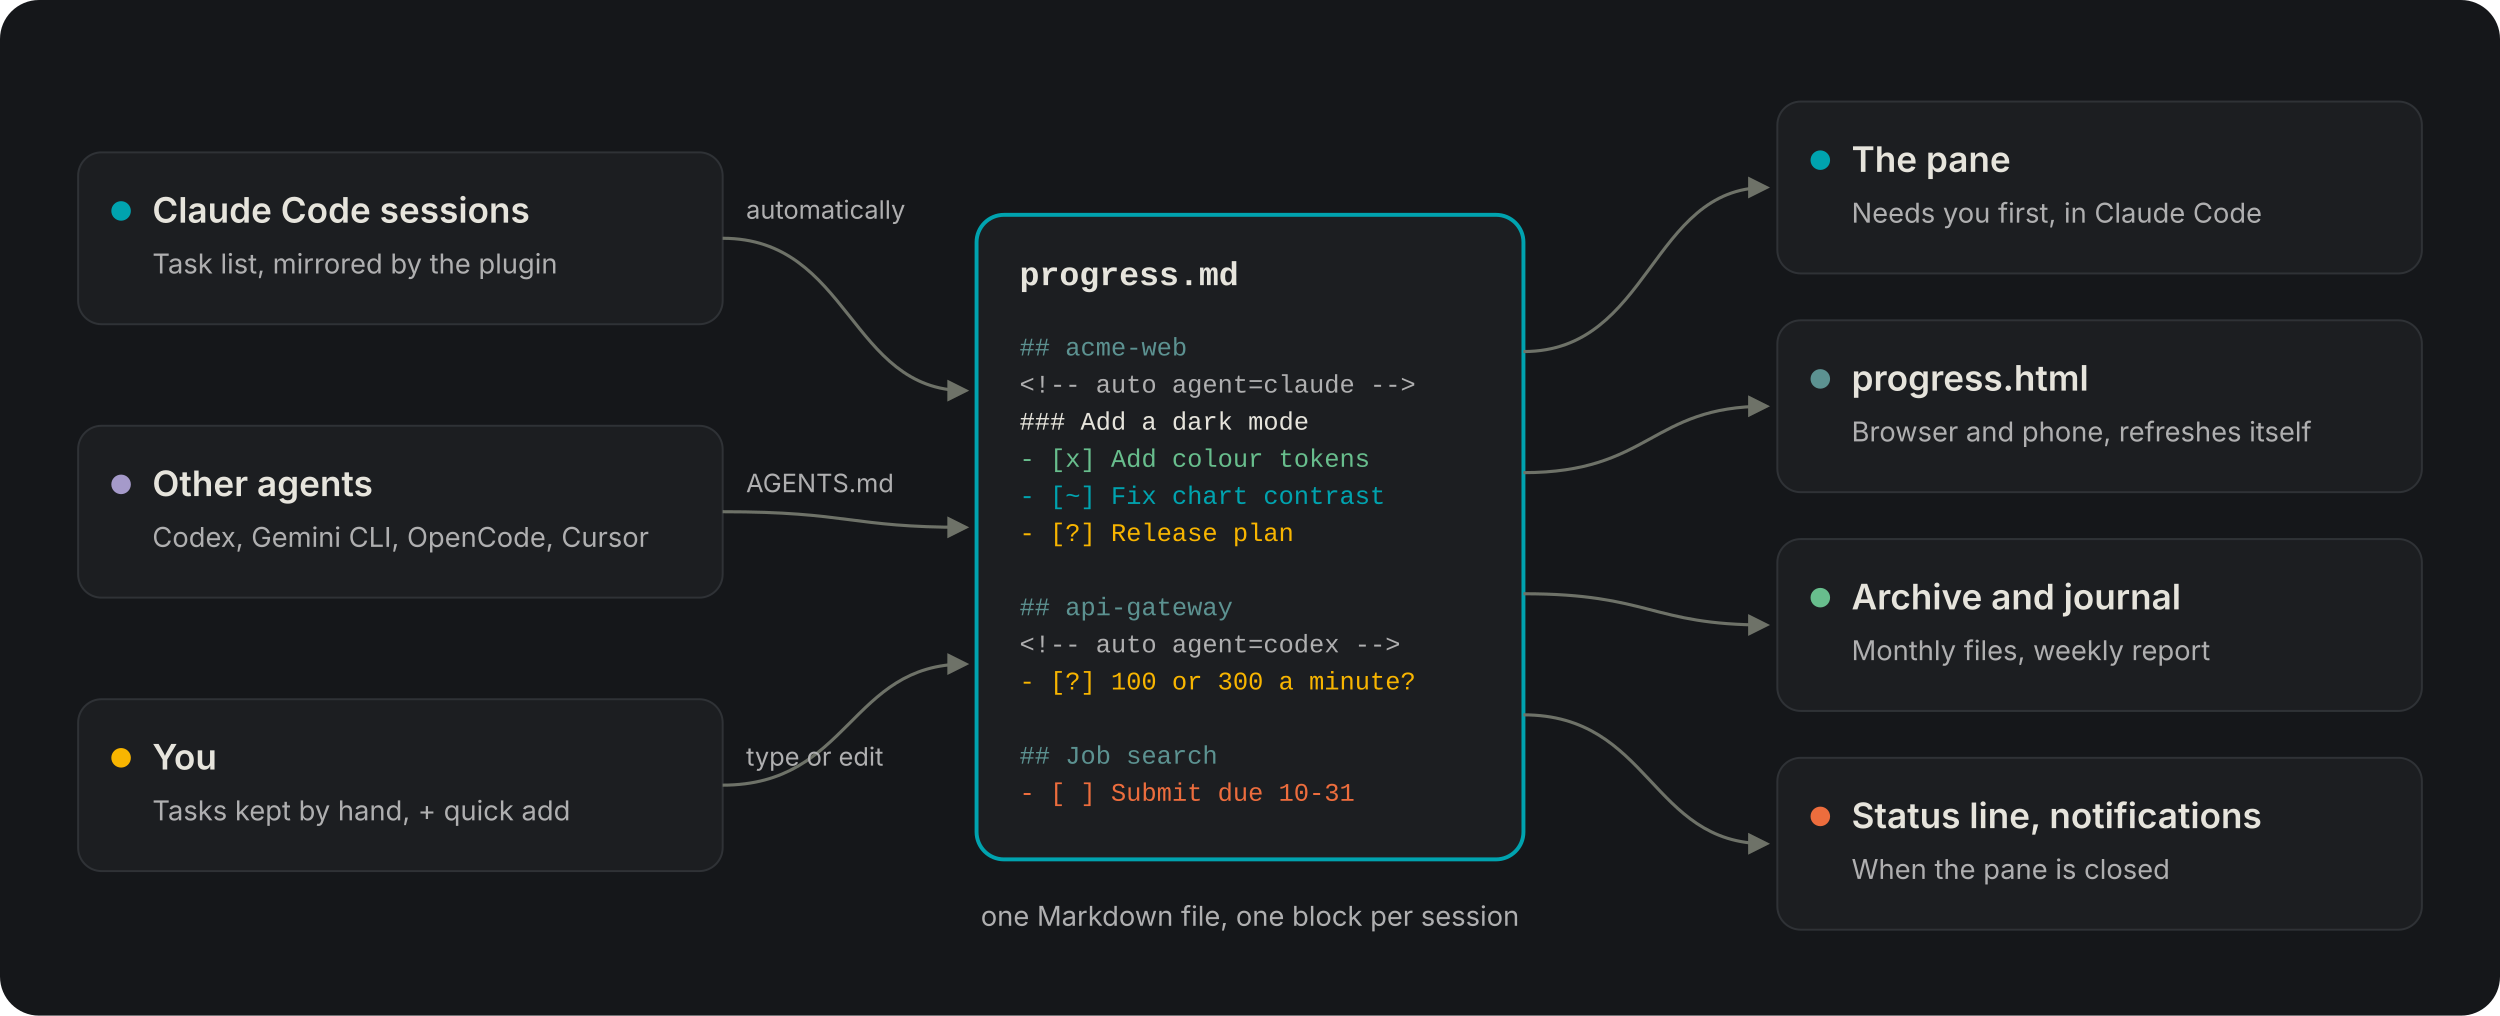
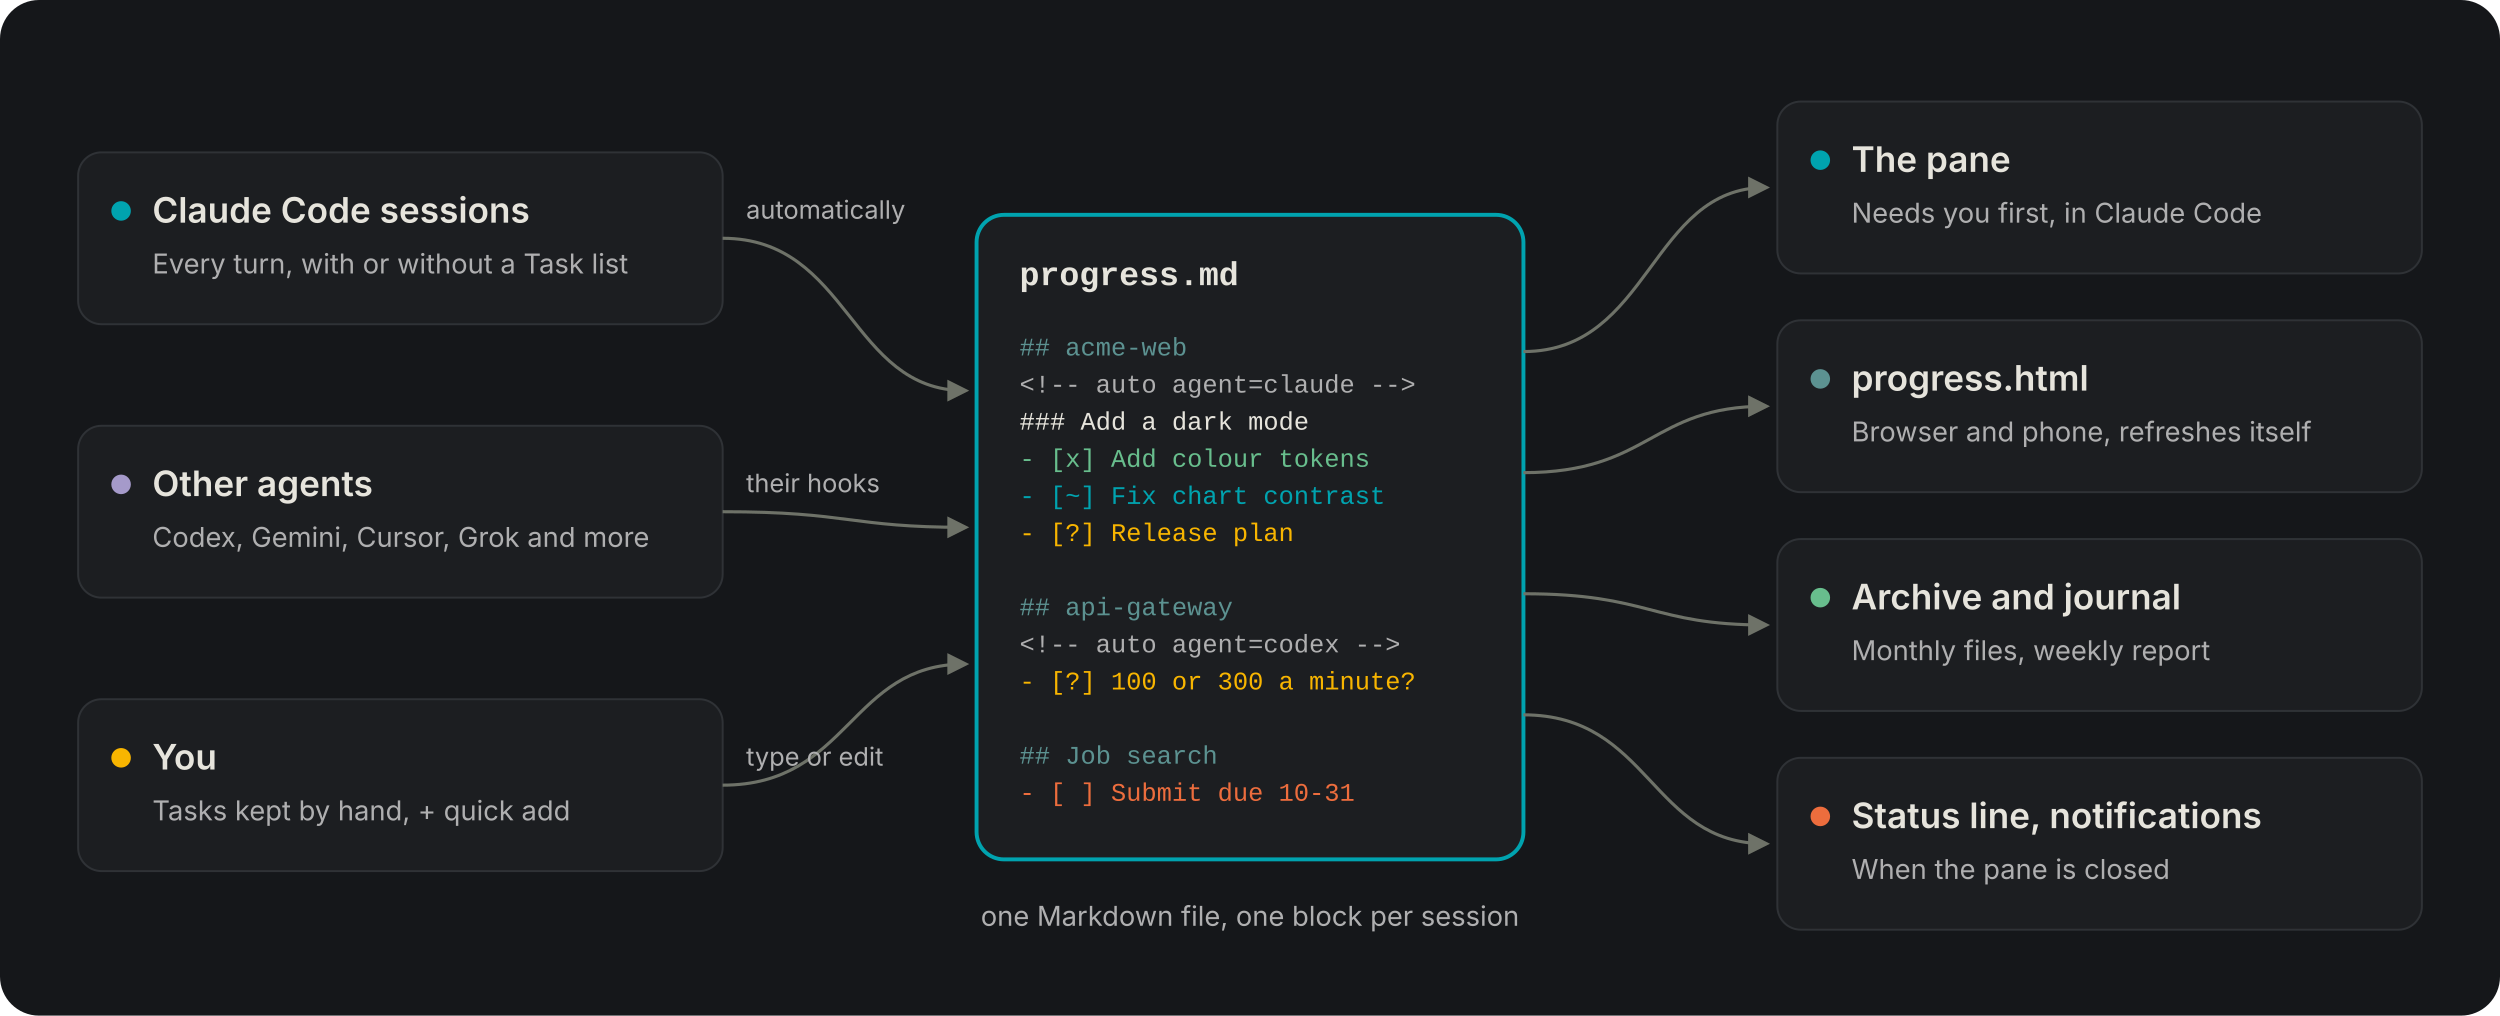
<svg xmlns="http://www.w3.org/2000/svg" width="1280" height="520" viewBox="0 0 1280 520" role="img" aria-label="progress.md: one Markdown file, one block per session">
  <defs>
    <marker id="head" viewBox="0 0 10 10" refX="8" refY="5" markerWidth="7" markerHeight="7" orient="auto-start-reverse">
      <path d="M0 0L10 5L0 10z" fill="#6E7268" />
    </marker>
  </defs>
  <rect width="1280" height="520" rx="20" fill="#15171a" />
  <rect x="40" y="78" width="330" height="88" rx="12" fill="#1c1e21" stroke="#2f3236" />
  <circle cx="62" cy="108" r="5" fill="#00A3AF" />
  <text x="78" y="114" font-family="-apple-system, BlinkMacSystemFont, 'Segoe UI', 'Noto Sans TC', 'Noto Sans SC', 'PingFang TC', 'Microsoft JhengHei', 'Microsoft YaHei', sans-serif" font-size="18" font-weight="600" fill="#e6e4dc">Claude Code sessions</text>
-   <text x="78" y="140" font-family="-apple-system, BlinkMacSystemFont, 'Segoe UI', 'Noto Sans TC', 'Noto Sans SC', 'PingFang TC', 'Microsoft JhengHei', 'Microsoft YaHei', sans-serif" font-size="14" fill="#afafb0">Task list, mirrored by the plugin</text>
+   <text x="78" y="140" font-family="-apple-system, BlinkMacSystemFont, 'Segoe UI', 'Noto Sans TC', 'Noto Sans SC', 'PingFang TC', 'Microsoft JhengHei', 'Microsoft YaHei', sans-serif" font-size="14" fill="#afafb0">Every turn, with or without a Task list</text>
  <rect x="40" y="218" width="330" height="88" rx="12" fill="#1c1e21" stroke="#2f3236" />
  <circle cx="62" cy="248" r="5" fill="#A59ACA" />
  <text x="78" y="254" font-family="-apple-system, BlinkMacSystemFont, 'Segoe UI', 'Noto Sans TC', 'Noto Sans SC', 'PingFang TC', 'Microsoft JhengHei', 'Microsoft YaHei', sans-serif" font-size="18" font-weight="600" fill="#e6e4dc">Other agents</text>
-   <text x="78" y="280" font-family="-apple-system, BlinkMacSystemFont, 'Segoe UI', 'Noto Sans TC', 'Noto Sans SC', 'PingFang TC', 'Microsoft JhengHei', 'Microsoft YaHei', sans-serif" font-size="14" fill="#afafb0">Codex, Gemini CLI, OpenCode, Cursor</text>
+   <text x="78" y="280" font-family="-apple-system, BlinkMacSystemFont, 'Segoe UI', 'Noto Sans TC', 'Noto Sans SC', 'PingFang TC', 'Microsoft JhengHei', 'Microsoft YaHei', sans-serif" font-size="14" fill="#afafb0">Codex, Gemini, Cursor, Grok and more</text>
  <rect x="40" y="358" width="330" height="88" rx="12" fill="#1c1e21" stroke="#2f3236" />
  <circle cx="62" cy="388" r="5" fill="#F8B500" />
  <text x="78" y="394" font-family="-apple-system, BlinkMacSystemFont, 'Segoe UI', 'Noto Sans TC', 'Noto Sans SC', 'PingFang TC', 'Microsoft JhengHei', 'Microsoft YaHei', sans-serif" font-size="18" font-weight="600" fill="#e6e4dc">You</text>
  <text x="78" y="420" font-family="-apple-system, BlinkMacSystemFont, 'Segoe UI', 'Noto Sans TC', 'Noto Sans SC', 'PingFang TC', 'Microsoft JhengHei', 'Microsoft YaHei', sans-serif" font-size="14" fill="#afafb0">Tasks kept by hand, + quick add</text>
  <path d="M370 122 C435 122 435 200 494 200" fill="none" stroke="#6E7268" stroke-width="1.6" marker-end="url(#head)" />
  <path d="M370 262 C435 262 435 270 494 270" fill="none" stroke="#6E7268" stroke-width="1.6" marker-end="url(#head)" />
  <path d="M370 402 C435 402 435 340 494 340" fill="none" stroke="#6E7268" stroke-width="1.6" marker-end="url(#head)" />
  <text x="382" y="112" font-family="-apple-system, BlinkMacSystemFont, 'Segoe UI', 'Noto Sans TC', 'Noto Sans SC', 'PingFang TC', 'Microsoft JhengHei', 'Microsoft YaHei', sans-serif" font-size="13" fill="#afafb0">automatically</text>
-   <text x="382" y="252" font-family="-apple-system, BlinkMacSystemFont, 'Segoe UI', 'Noto Sans TC', 'Noto Sans SC', 'PingFang TC', 'Microsoft JhengHei', 'Microsoft YaHei', sans-serif" font-size="13" fill="#afafb0">AGENTS.md</text>
+   <text x="382" y="252" font-family="-apple-system, BlinkMacSystemFont, 'Segoe UI', 'Noto Sans TC', 'Noto Sans SC', 'PingFang TC', 'Microsoft JhengHei', 'Microsoft YaHei', sans-serif" font-size="13" fill="#afafb0">their hooks</text>
  <text x="382" y="392" font-family="-apple-system, BlinkMacSystemFont, 'Segoe UI', 'Noto Sans TC', 'Noto Sans SC', 'PingFang TC', 'Microsoft JhengHei', 'Microsoft YaHei', sans-serif" font-size="13" fill="#afafb0">type or edit</text>
  <rect x="500" y="110" width="280" height="330" rx="14" fill="#1c1e21" stroke="#00A3AF" stroke-width="2" />
  <text x="522" y="146" font-family="ui-monospace, SFMono-Regular, Menlo, Consolas, 'Liberation Mono', 'Noto Sans Mono CJK TC', 'Noto Sans CJK TC', 'PingFang TC', 'Microsoft JhengHei', monospace" font-size="17" font-weight="700" fill="#e6e4dc">progress.md</text>
  <g font-family="ui-monospace, SFMono-Regular, Menlo, Consolas, 'Liberation Mono', 'Noto Sans Mono CJK TC', 'Noto Sans CJK TC', 'PingFang TC', 'Microsoft JhengHei', monospace" font-size="13">
    <text x="522" y="182" fill="#5C9291">## acme-web</text>
    <text x="522" y="201" fill="#afafb0">&lt;!-- auto agent=claude --&gt;</text>
    <text x="522" y="220" fill="#e6e4dc">### Add a dark mode</text>
    <text x="522" y="239" fill="#68BE8D">- [x] Add colour tokens</text>
    <text x="522" y="258" fill="#00A3AF">- [~] Fix chart contrast</text>
    <text x="522" y="277" fill="#F8B500">- [?] Release plan</text>
    <text x="522" y="315" fill="#5C9291">## api-gateway</text>
    <text x="522" y="334" fill="#afafb0">&lt;!-- auto agent=codex --&gt;</text>
    <text x="522" y="353" fill="#F8B500">- [?] 100 or 300 a minute?</text>
    <text x="522" y="391" fill="#5C9291">## Job search</text>
    <text x="522" y="410" fill="#ED6D3D">- [ ] Submit   due 10-31</text>
  </g>
  <text x="640" y="474" text-anchor="middle" font-family="-apple-system, BlinkMacSystemFont, 'Segoe UI', 'Noto Sans TC', 'Noto Sans SC', 'PingFang TC', 'Microsoft JhengHei', 'Microsoft YaHei', sans-serif" font-size="14" fill="#afafb0">one Markdown file, one block per session</text>
  <path d="M780 180 C845 180 845 96 904 96" fill="none" stroke="#6E7268" stroke-width="1.6" marker-end="url(#head)" />
  <path d="M780 242 C845 242 845 208 904 208" fill="none" stroke="#6E7268" stroke-width="1.6" marker-end="url(#head)" />
  <path d="M780 304 C845 304 845 320 904 320" fill="none" stroke="#6E7268" stroke-width="1.6" marker-end="url(#head)" />
  <path d="M780 366 C845 366 845 432 904 432" fill="none" stroke="#6E7268" stroke-width="1.6" marker-end="url(#head)" />
  <rect x="910" y="52" width="330" height="88" rx="12" fill="#1c1e21" stroke="#2f3236" />
  <circle cx="932" cy="82" r="5" fill="#00A3AF" />
  <text x="948" y="88" font-family="-apple-system, BlinkMacSystemFont, 'Segoe UI', 'Noto Sans TC', 'Noto Sans SC', 'PingFang TC', 'Microsoft JhengHei', 'Microsoft YaHei', sans-serif" font-size="18" font-weight="600" fill="#e6e4dc">The pane</text>
  <text x="948" y="114" font-family="-apple-system, BlinkMacSystemFont, 'Segoe UI', 'Noto Sans TC', 'Noto Sans SC', 'PingFang TC', 'Microsoft JhengHei', 'Microsoft YaHei', sans-serif" font-size="14" fill="#afafb0">Needs you first, in Claude Code</text>
  <rect x="910" y="164" width="330" height="88" rx="12" fill="#1c1e21" stroke="#2f3236" />
  <circle cx="932" cy="194" r="5" fill="#5C9291" />
  <text x="948" y="200" font-family="-apple-system, BlinkMacSystemFont, 'Segoe UI', 'Noto Sans TC', 'Noto Sans SC', 'PingFang TC', 'Microsoft JhengHei', 'Microsoft YaHei', sans-serif" font-size="18" font-weight="600" fill="#e6e4dc">progress.html</text>
  <text x="948" y="226" font-family="-apple-system, BlinkMacSystemFont, 'Segoe UI', 'Noto Sans TC', 'Noto Sans SC', 'PingFang TC', 'Microsoft JhengHei', 'Microsoft YaHei', sans-serif" font-size="14" fill="#afafb0">Browser and phone, refreshes itself</text>
  <rect x="910" y="276" width="330" height="88" rx="12" fill="#1c1e21" stroke="#2f3236" />
  <circle cx="932" cy="306" r="5" fill="#68BE8D" />
  <text x="948" y="312" font-family="-apple-system, BlinkMacSystemFont, 'Segoe UI', 'Noto Sans TC', 'Noto Sans SC', 'PingFang TC', 'Microsoft JhengHei', 'Microsoft YaHei', sans-serif" font-size="18" font-weight="600" fill="#e6e4dc">Archive and journal</text>
  <text x="948" y="338" font-family="-apple-system, BlinkMacSystemFont, 'Segoe UI', 'Noto Sans TC', 'Noto Sans SC', 'PingFang TC', 'Microsoft JhengHei', 'Microsoft YaHei', sans-serif" font-size="14" fill="#afafb0">Monthly files, weekly report</text>
  <rect x="910" y="388" width="330" height="88" rx="12" fill="#1c1e21" stroke="#2f3236" />
  <circle cx="932" cy="418" r="5" fill="#ED6D3D" />
  <text x="948" y="424" font-family="-apple-system, BlinkMacSystemFont, 'Segoe UI', 'Noto Sans TC', 'Noto Sans SC', 'PingFang TC', 'Microsoft JhengHei', 'Microsoft YaHei', sans-serif" font-size="18" font-weight="600" fill="#e6e4dc">Status line, notifications</text>
  <text x="948" y="450" font-family="-apple-system, BlinkMacSystemFont, 'Segoe UI', 'Noto Sans TC', 'Noto Sans SC', 'PingFang TC', 'Microsoft JhengHei', 'Microsoft YaHei', sans-serif" font-size="14" fill="#afafb0">When the pane is closed</text>
</svg>
